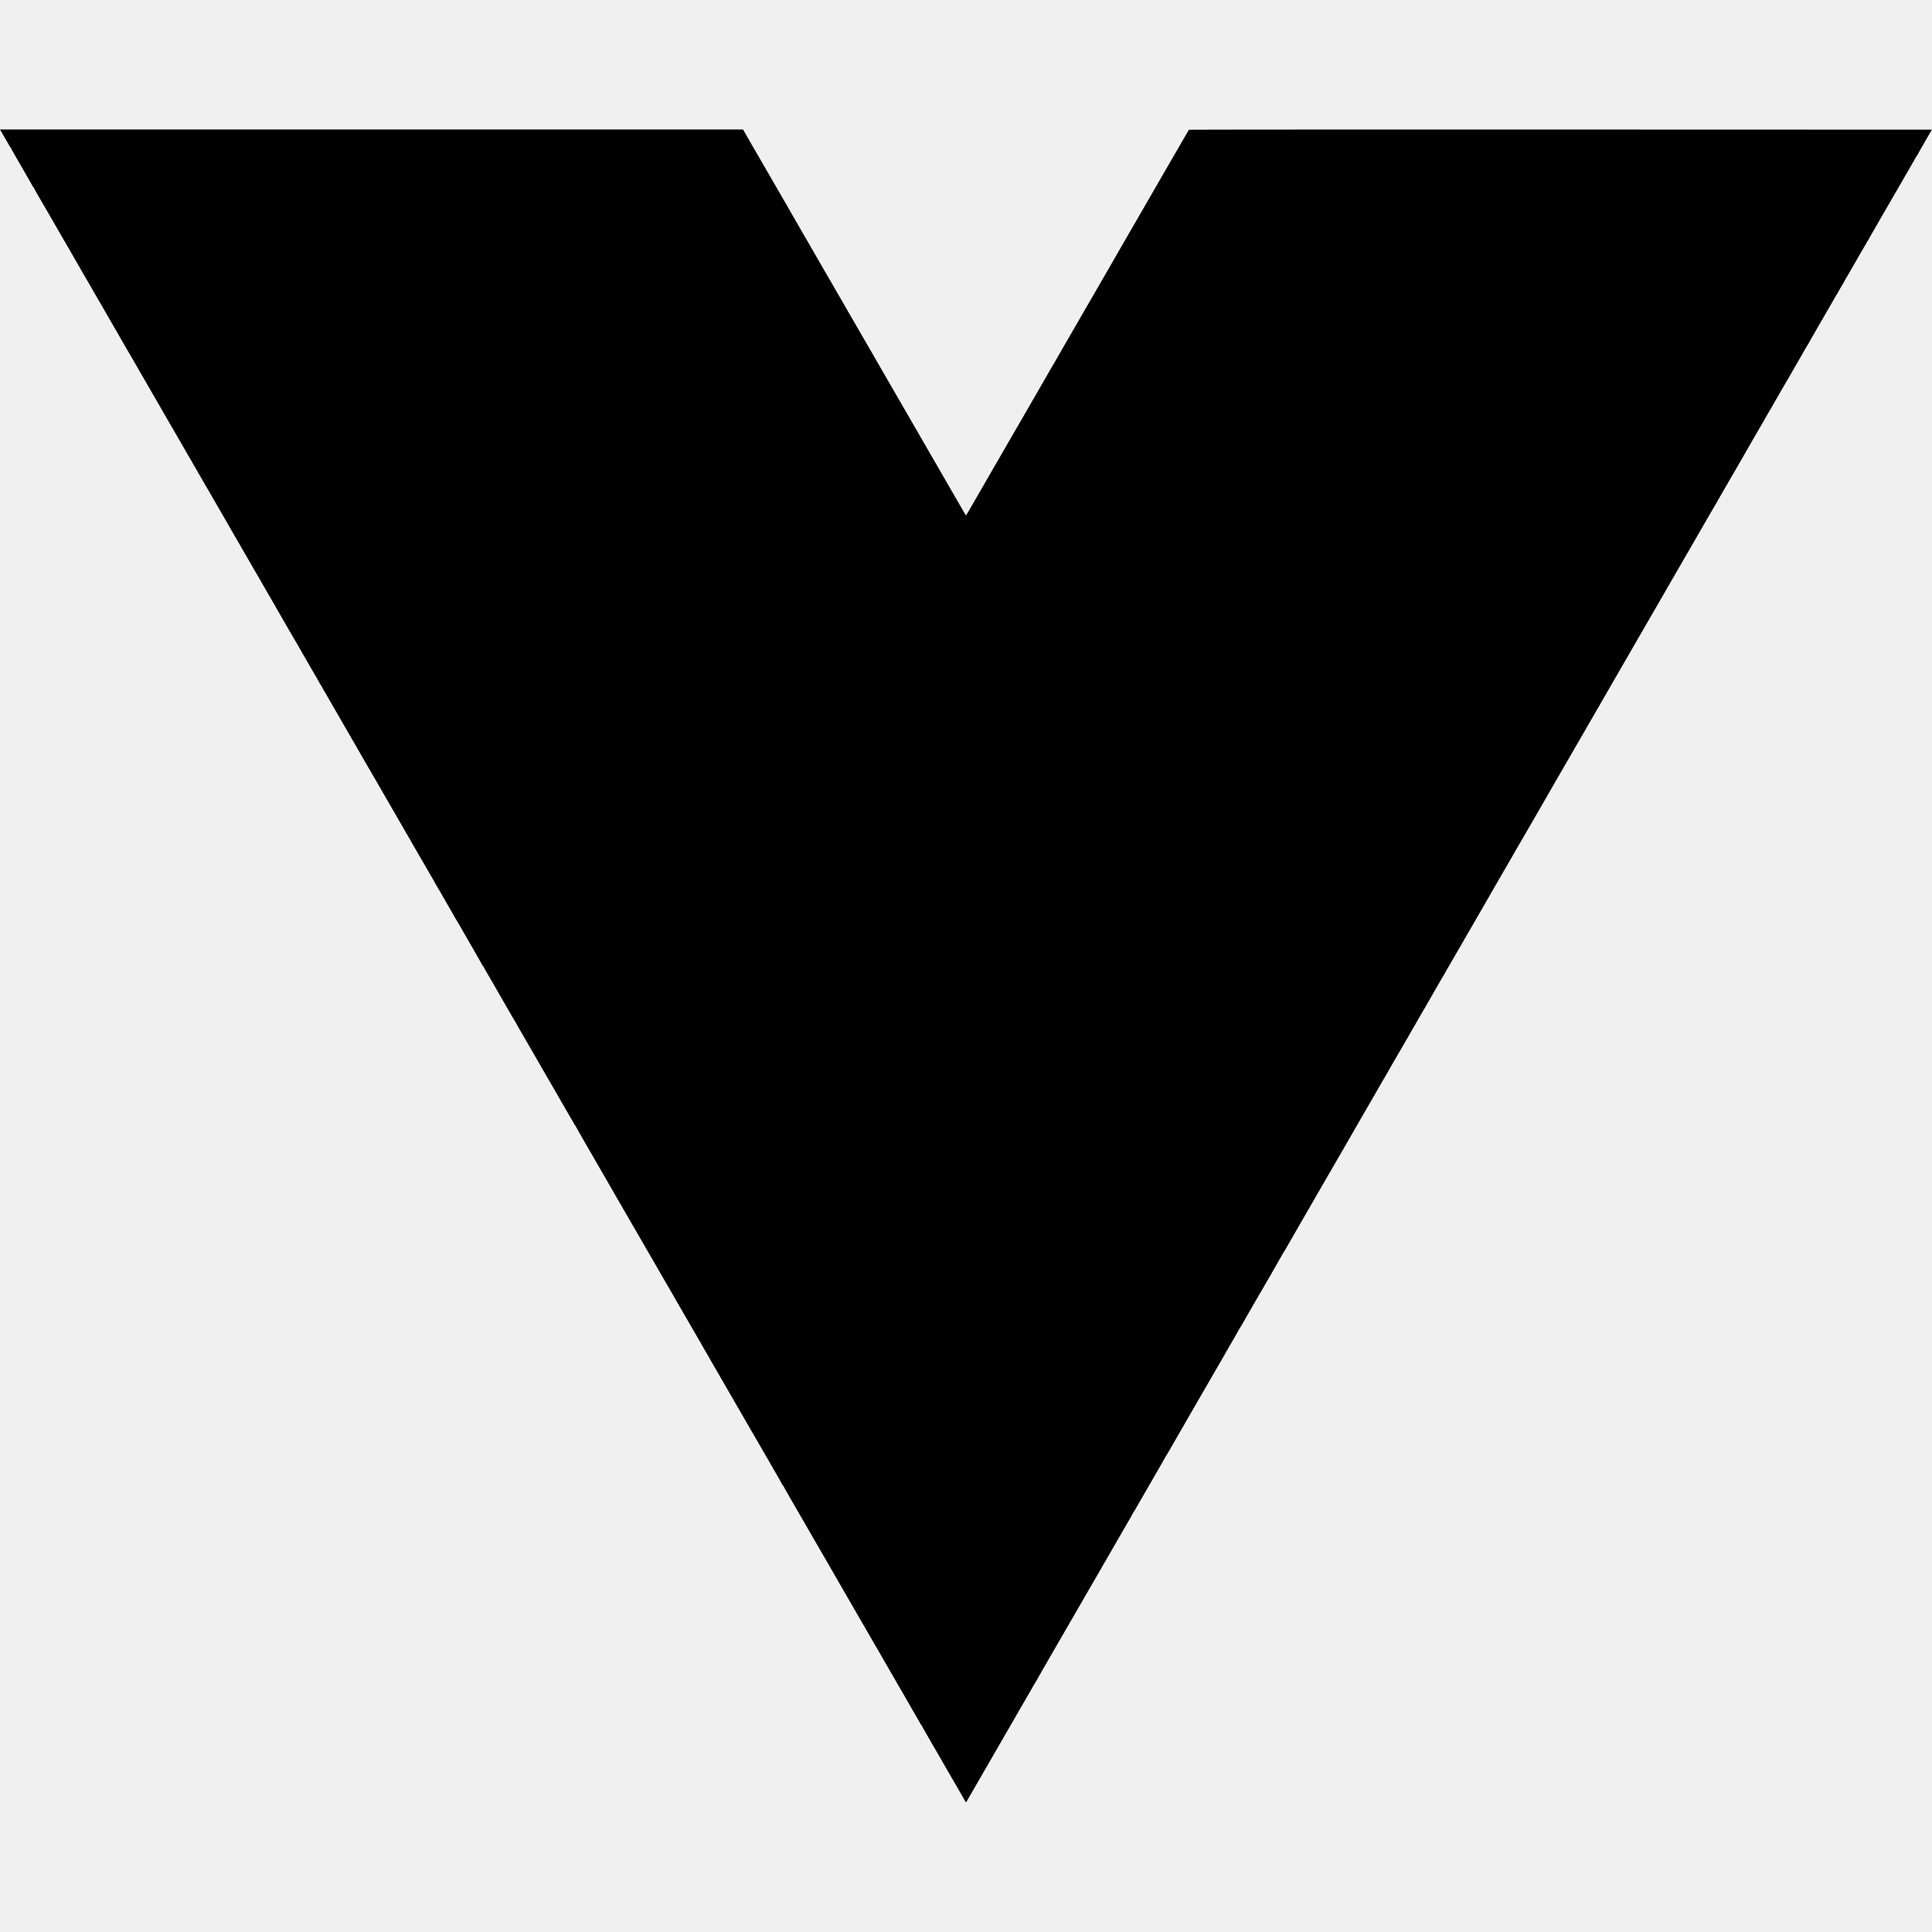
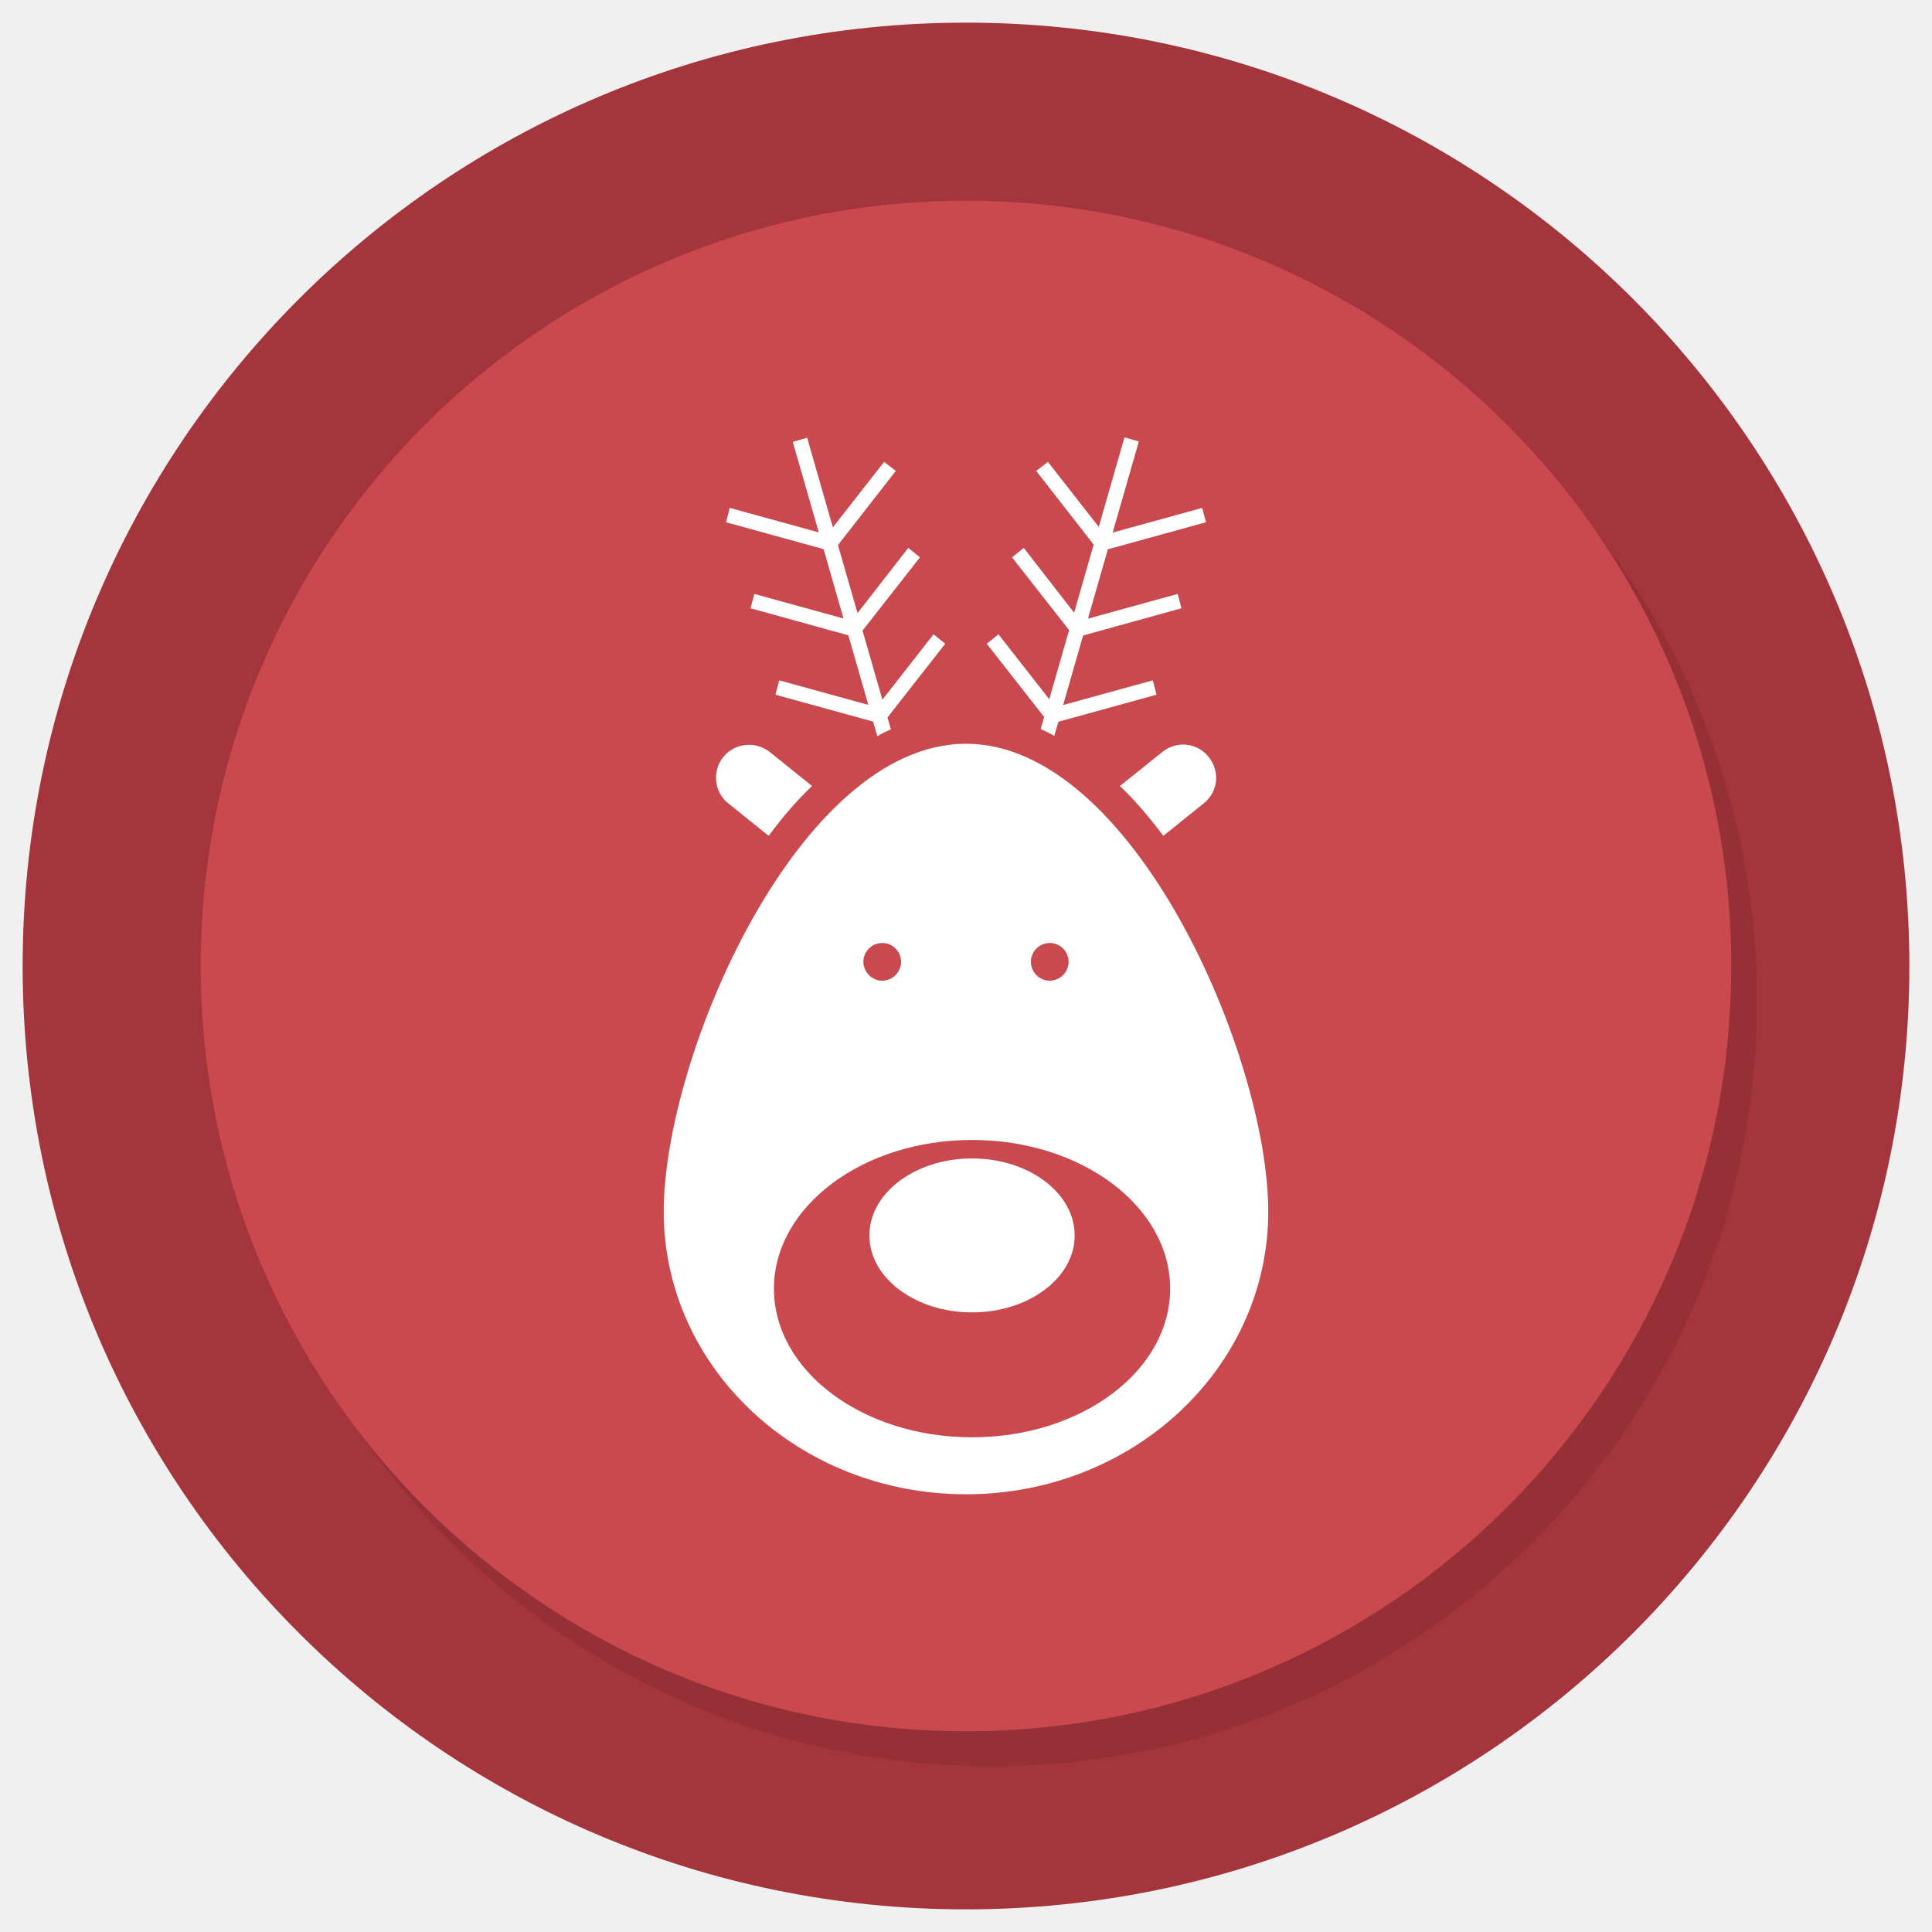
- <svg xmlns="http://www.w3.org/2000/svg" version="1.0" width="16pt" height="16pt" viewBox="0 0 16 16" preserveAspectRatio="xMidYMid meet">
-   <g transform="translate(0,16) scale(0.00032,-0.00032)" fill="#000000" stroke="none">
-     <path d="M18 46618 c45 -75 122 -207 122 -211 0 -2 25 -45 55 -95 30 -50 55 -96 55 -102 0 -5 5 -10 10 -10 6 0 10 -4 10 -9 0 -5 73 -135 161 -288 89 -153 173 -298 187 -323 14 -25 32 -57 41 -72 88 -149 187 -324 189 -335 2 -7 8 -13 13 -13 5 0 9 -4 9 -10 0 -5 46 -89 103 -187 175 -302 490 -846 507 -876 8 -16 20 -36 25 -45 28 -46 290 -498 339 -585 13 -23 74 -129 136 -236 61 -107 123 -215 137 -240 14 -25 29 -50 33 -56 5 -5 23 -37 40 -70 18 -33 38 -67 44 -75 11 -16 21 -33 63 -109 14 -25 29 -50 33 -56 4 -5 21 -35 38 -65 55 -100 261 -455 269 -465 4 -5 14 -21 20 -35 15 -29 41 -75 103 -180 24 -41 52 -88 60 -105 9 -16 57 -100 107 -185 112 -193 362 -626 380 -660 8 -14 23 -38 33 -55 11 -16 23 -37 27 -45 4 -8 26 -46 48 -85 23 -38 53 -90 67 -115 46 -81 64 -113 178 -310 62 -107 121 -210 132 -227 37 -67 56 -99 85 -148 16 -27 32 -57 36 -65 4 -8 15 -27 25 -42 9 -15 53 -89 96 -165 44 -76 177 -307 296 -513 120 -206 268 -463 330 -570 131 -227 117 -203 200 -348 36 -62 73 -125 82 -140 10 -15 21 -34 25 -42 4 -8 20 -37 36 -65 17 -27 38 -65 48 -82 49 -85 64 -111 87 -153 13 -25 28 -49 32 -55 4 -5 78 -134 165 -285 87 -151 166 -288 176 -305 10 -16 26 -43 35 -59 9 -17 125 -217 257 -445 132 -229 253 -441 270 -471 17 -30 45 -79 64 -108 18 -29 33 -54 33 -57 0 -2 20 -37 44 -77 24 -40 123 -212 221 -383 97 -170 190 -330 205 -355 16 -25 39 -65 53 -90 13 -25 81 -144 152 -265 70 -121 137 -238 150 -260 12 -22 37 -65 55 -95 18 -30 43 -73 55 -95 12 -22 48 -85 80 -140 77 -132 163 -280 190 -330 13 -22 71 -123 130 -225 59 -102 116 -199 126 -217 10 -17 29 -50 43 -72 15 -22 26 -43 26 -45 0 -2 27 -50 60 -106 33 -56 60 -103 60 -105 0 -2 55 -98 90 -155 8 -14 182 -316 239 -414 13 -22 45 -79 72 -124 27 -46 49 -86 49 -89 0 -2 14 -24 30 -48 16 -24 30 -46 30 -49 0 -5 74 -135 100 -176 5 -8 24 -42 43 -75 50 -88 58 -101 262 -455 104 -179 199 -345 213 -370 14 -25 28 -49 32 -55 4 -5 17 -26 28 -45 10 -19 62 -109 114 -200 114 -197 133 -230 170 -295 16 -27 33 -57 38 -65 17 -28 96 -165 103 -180 4 -8 16 -28 26 -45 10 -16 77 -131 148 -255 72 -124 181 -313 243 -420 62 -107 121 -209 131 -227 35 -62 323 -560 392 -678 38 -66 83 -145 100 -175 16 -30 33 -59 37 -65 4 -5 17 -27 29 -47 34 -61 56 -100 90 -156 17 -29 31 -55 31 -57 0 -2 17 -32 39 -67 21 -35 134 -229 251 -433 117 -203 235 -407 261 -451 27 -45 49 -85 49 -88 0 -4 8 -19 19 -34 15 -21 200 -341 309 -533 10 -19 33 -58 51 -87 17 -29 31 -54 31 -56 0 -2 25 -44 55 -94 30 -50 55 -95 55 -98 0 -4 6 -15 14 -23 7 -9 27 -41 43 -71 17 -30 170 -297 342 -594 171 -296 311 -542 311 -547 0 -5 5 -9 10 -9 6 0 10 -4 10 -10 0 -5 22 -47 49 -92 27 -46 58 -99 68 -118 24 -43 81 -140 93 -160 5 -8 66 -114 135 -235 69 -121 130 -227 135 -235 12 -21 259 -447 283 -490 10 -19 28 -47 38 -62 11 -14 19 -29 19 -32 0 -3 37 -69 83 -148 99 -170 305 -526 337 -583 13 -22 31 -53 41 -70 11 -16 22 -37 26 -45 7 -14 82 -146 103 -180 14 -24 181 -311 205 -355 13 -22 46 -80 75 -130 29 -49 64 -110 78 -135 14 -25 51 -88 82 -140 31 -52 59 -102 63 -110 4 -8 18 -33 31 -55 205 -353 284 -489 309 -535 17 -30 45 -78 62 -106 18 -28 36 -60 39 -72 4 -12 12 -22 17 -22 5 0 9 -4 9 -10 0 -5 109 -197 241 -427 133 -230 250 -431 259 -448 51 -90 222 -385 280 -485 37 -63 78 -135 92 -160 14 -25 67 -117 118 -205 51 -88 101 -175 111 -193 34 -58 55 -95 149 -257 51 -88 101 -173 110 -190 9 -16 76 -131 147 -255 72 -124 140 -241 151 -260 61 -108 281 -489 355 -615 38 -66 77 -133 87 -150 35 -63 91 -161 100 -175 14 -23 99 -169 128 -220 54 -97 135 -235 142 -245 4 -5 20 -32 35 -60 26 -48 238 -416 276 -480 10 -16 26 -46 37 -65 30 -53 382 -661 403 -695 10 -16 22 -37 26 -45 4 -8 26 -48 50 -88 24 -41 43 -75 43 -77 0 -2 22 -40 50 -85 27 -45 50 -84 50 -86 0 -3 38 -69 83 -147 84 -142 302 -520 340 -587 10 -19 34 -60 52 -90 18 -30 44 -75 57 -100 14 -25 45 -79 70 -120 25 -41 56 -96 70 -121 14 -25 77 -133 138 -240 62 -107 122 -210 132 -229 25 -43 310 -535 337 -581 11 -19 26 -45 34 -59 17 -32 238 -414 266 -460 11 -19 24 -41 28 -49 3 -7 75 -133 160 -278 84 -146 153 -269 153 -274 0 -5 5 -9 10 -9 6 0 10 -4 10 -10 0 -5 82 -150 181 -322 182 -314 201 -346 240 -415 12 -21 80 -139 152 -263 71 -124 141 -245 155 -270 14 -25 28 -49 32 -55 6 -8 145 -248 220 -380 37 -66 209 -362 229 -395 11 -19 24 -42 28 -49 4 -8 67 -118 140 -243 73 -125 133 -230 133 -233 0 -2 15 -28 33 -57 19 -29 47 -78 64 -108 17 -30 53 -93 79 -139 53 -90 82 -141 157 -272 82 -142 115 -199 381 -659 142 -245 268 -463 281 -485 12 -22 71 -125 132 -230 60 -104 172 -298 248 -430 76 -132 146 -253 156 -270 11 -16 22 -36 26 -44 3 -8 30 -54 60 -103 29 -49 53 -91 53 -93 0 -3 18 -34 40 -70 22 -36 40 -67 40 -69 0 -2 37 -66 81 -142 45 -77 98 -168 119 -204 20 -36 47 -81 58 -100 12 -19 27 -47 33 -62 6 -16 15 -28 20 -28 5 0 9 -4 9 -9 0 -6 63 -118 140 -251 77 -133 140 -243 140 -245 0 -2 18 -33 41 -70 22 -37 49 -83 60 -101 10 -19 29 -51 40 -71 25 -45 109 -189 126 -218 7 -11 17 -29 22 -40 6 -11 22 -38 35 -60 14 -22 37 -62 52 -90 14 -27 35 -62 45 -77 11 -14 19 -29 19 -32 0 -3 18 -35 40 -71 22 -36 40 -67 40 -69 0 -2 19 -35 42 -72 23 -38 55 -94 72 -124 26 -47 139 -244 171 -298 6 -9 21 -36 34 -60 28 -48 37 -51 51 -19 6 12 19 36 29 52 10 17 27 46 38 65 11 19 104 181 208 360 103 179 199 345 213 370 14 25 42 74 64 109 21 34 38 65 38 67 0 2 18 33 40 69 22 36 40 67 40 69 0 3 177 310 199 346 16 26 136 234 140 244 2 5 25 44 52 88 27 44 49 81 49 84 0 2 18 34 40 70 22 36 40 67 40 69 0 2 20 36 43 77 35 58 169 289 297 513 9 17 50 86 90 155 40 69 86 150 103 180 16 30 35 62 41 70 6 8 16 24 22 35 35 64 72 129 167 293 59 100 116 199 127 220 11 20 30 53 41 72 43 72 1070 1850 1121 1940 14 25 65 113 113 195 48 83 96 166 107 185 10 19 28 50 38 68 11 18 73 124 137 235 64 111 175 303 246 427 71 124 173 299 225 390 52 91 116 202 143 248 27 45 49 85 49 89 0 4 6 14 14 22 7 9 28 43 46 76 26 47 251 436 378 655 11 19 29 51 40 70 11 19 101 176 201 348 99 172 181 317 181 323 0 5 5 9 10 9 6 0 10 5 10 11 0 6 8 23 18 37 11 15 32 52 49 82 16 30 130 228 253 440 122 212 234 405 248 430 13 25 39 70 57 100 39 65 69 117 130 225 25 44 50 87 55 95 12 19 78 134 220 380 61 107 129 224 150 260 161 277 222 382 246 425 15 28 47 83 71 123 24 41 43 78 43 83 0 5 4 9 8 9 4 0 13 12 19 28 7 15 23 45 36 67 66 110 277 478 277 483 0 3 6 13 14 21 7 9 27 41 43 71 17 30 45 80 63 110 34 57 375 649 394 685 6 11 16 27 22 35 6 8 26 42 44 75 18 33 41 74 51 90 10 17 24 41 32 55 54 97 72 128 88 152 11 14 19 28 19 30 0 3 79 141 175 308 96 167 175 305 175 308 0 3 6 13 14 21 7 9 26 39 41 66 33 60 276 483 338 587 24 40 46 80 50 88 4 8 13 24 20 35 14 23 95 163 125 215 11 19 52 91 92 160 40 69 80 139 90 155 9 17 103 179 207 360 105 182 200 346 211 365 103 181 463 802 489 845 7 11 15 27 19 35 4 8 29 51 55 95 64 110 828 1433 848 1470 9 17 24 41 33 55 9 14 29 48 45 77 15 28 52 93 82 145 30 51 62 107 71 123 17 30 231 398 400 690 51 88 103 179 115 202 12 23 26 48 32 55 6 7 24 38 40 68 17 30 61 107 98 170 37 63 84 144 103 180 19 36 41 72 48 81 8 8 14 18 14 21 0 4 27 51 59 106 32 55 72 124 89 154 16 29 71 125 122 213 51 88 104 180 118 205 13 25 28 50 32 55 4 6 17 26 28 45 11 19 45 80 77 135 31 55 66 116 77 135 11 19 88 152 171 295 401 694 620 1072 650 1125 11 19 87 152 170 295 83 143 158 273 166 288 9 16 21 36 26 45 6 9 31 52 55 96 25 43 54 94 66 115 11 20 95 164 186 321 91 157 173 299 182 315 9 17 26 46 37 65 12 19 66 114 121 210 56 96 108 186 117 200 8 14 24 40 34 59 24 45 383 664 412 713 5 9 17 29 26 45 15 28 120 210 241 419 36 61 68 117 72 125 4 8 12 23 19 34 35 57 245 420 262 453 11 20 35 61 53 90 17 29 32 54 32 56 0 3 28 51 62 108 33 57 70 119 80 138 10 19 23 42 28 50 5 8 32 53 59 100 27 47 149 258 271 470 122 212 234 405 248 430 30 53 62 108 80 135 6 11 15 27 19 35 4 8 85 150 181 315 96 165 187 323 202 350 31 56 116 202 130 225 5 8 25 42 43 75 19 33 92 159 162 280 149 257 157 271 202 350 19 33 38 67 43 75 9 14 228 392 275 475 12 22 55 96 95 165 40 69 80 139 90 155 24 42 202 350 221 383 9 15 27 47 41 72 14 25 75 131 136 236 61 106 121 210 134 232 99 172 271 470 279 482 5 8 23 40 40 70 18 30 81 141 142 245 60 105 121 210 135 235 14 25 71 124 127 220 56 96 143 247 194 335 51 88 96 167 102 175 14 24 180 311 204 355 23 43 340 590 356 615 5 8 50 87 101 175 171 301 517 898 582 1008 25 43 46 81 46 83 0 2 12 23 27 47 14 23 40 67 56 97 16 30 35 62 42 70 7 8 15 22 18 30 4 8 20 38 37 65 16 28 33 57 37 65 6 12 111 196 143 250 5 8 55 95 112 193 57 98 113 195 126 215 12 20 27 46 32 57 6 11 14 27 20 35 5 8 76 130 156 270 80 140 165 287 187 325 23 39 52 90 66 115 13 25 30 52 37 61 8 8 14 18 14 21 0 4 41 77 92 165 50 87 175 302 276 478 101 176 208 360 236 408 28 49 67 117 86 152 19 35 41 70 48 77 6 6 12 15 12 19 0 7 124 224 167 291 12 21 23 40 23 42 0 2 21 40 46 83 26 43 55 92 64 109 54 95 327 568 354 614 19 30 45 75 59 100 71 128 82 145 89 148 4 2 8 8 8 13 0 5 42 82 94 172 311 538 496 858 518 897 14 25 40 70 58 100 18 30 42 71 53 90 10 19 79 139 152 265 73 127 142 246 153 265 10 19 43 76 72 125 29 50 63 108 75 130 65 116 80 140 87 143 4 2 8 8 8 12 0 8 114 212 140 250 6 8 14 24 20 35 5 11 54 97 108 190 l100 170 -9611 3 c-5286 1 -9614 -1 -9618 -5 -5 -6 -419 -719 -619 -1068 -89 -155 -267 -463 -323 -560 -38 -66 -81 -140 -95 -165 -31 -56 -263 -457 -526 -910 -110 -190 -224 -388 -254 -440 -29 -52 -61 -109 -71 -125 -23 -39 -243 -420 -268 -465 -11 -19 -204 -352 -428 -740 -224 -388 -477 -826 -563 -975 -85 -148 -185 -322 -222 -385 -37 -63 -120 -207 -185 -320 -65 -113 -177 -306 -248 -430 -72 -124 -172 -297 -222 -385 -51 -88 -142 -245 -202 -350 -131 -226 -247 -427 -408 -705 -65 -113 -249 -432 -410 -710 -160 -278 -388 -673 -506 -877 -118 -205 -216 -373 -219 -373 -3 0 -52 82 -109 183 -58 100 -144 250 -192 332 -95 164 -402 696 -647 1120 -85 149 -228 396 -317 550 -212 365 -982 1700 -1008 1745 -10 19 -43 76 -72 125 -29 50 -64 110 -77 135 -14 25 -63 110 -110 190 -47 80 -96 165 -110 190 -14 25 -99 171 -188 325 -89 154 -174 300 -188 325 -13 25 -64 113 -112 195 -48 83 -140 242 -205 355 -65 113 -183 317 -263 454 -79 137 -152 264 -163 282 -50 89 -335 583 -354 614 -12 19 -34 58 -50 85 -15 28 -129 226 -253 440 -124 215 -235 408 -247 430 -12 22 -69 121 -127 220 -58 99 -226 389 -373 645 -148 256 -324 561 -392 678 -67 117 -134 232 -147 255 -13 23 -33 59 -46 80 l-22 37 -9615 0 -9615 0 20 -32z" />
+ <svg xmlns="http://www.w3.org/2000/svg" id="Layer_1" style="enable-background:new 0 0 512 512;" version="1.1" viewBox="0 0 512 512" xml:space="preserve">
+   <style type="text/css">
+ 	.st0{fill:#A5353D;}
+ 	.st1{opacity:0.1;}
+ 	.st2{fill:#C9494F;}
+ 	.st3{fill:#FFFFFF;}
+ </style>
+   <g id="XMLID_63_">
+     <g id="XMLID_136_">
+       <circle class="st0" cx="256" cy="256" id="XMLID_151_" r="250" />
+       <circle class="st1" cx="262.8" cy="265.3" id="XMLID_150_" r="202.8" />
+       <circle class="st2" cx="256" cy="256" id="XMLID_147_" r="202.8" />
+     </g>
+     <g id="XMLID_754_">
+       <g id="XMLID_794_">
+         <g id="XMLID_826_">
+           <g id="XMLID_852_">
+             <polygon class="st3" id="XMLID_853_" points="220.7,146.2 192.4,138.4 193.4,134.6 219.2,141.7 234.3,122.4 237.4,124.8             " />
+           </g>
+           <g id="XMLID_849_">
+             <polygon class="st3" id="XMLID_851_" points="227.1,169 198.9,161.2 199.9,157.4 225.7,164.5 240.7,145.2 243.8,147.7      " />
+           </g>
+           <g id="XMLID_827_">
+             <polygon class="st3" id="XMLID_828_" points="233.8,191.9 205.5,184.1 206.5,180.3 232.3,187.4 247.4,168.1 250.5,170.6             " />
+           </g>
+         </g>
+         <g id="XMLID_795_">
+           <g id="XMLID_807_">
+             <polygon class="st3" id="XMLID_822_" points="291.3,146.2 274.6,124.8 277.7,122.4 292.8,141.7 318.6,134.6 319.6,138.4             " />
+           </g>
+           <g id="XMLID_805_">
+             <polygon class="st3" id="XMLID_806_" points="284.9,169 268.2,147.7 271.3,145.2 286.3,164.5 312.1,157.4 313.1,161.2      " />
+           </g>
+           <g id="XMLID_803_">
+             <polygon class="st3" id="XMLID_804_" points="278.2,191.9 261.5,170.6 264.6,168.1 279.7,187.4 305.5,180.3 306.5,184.1             " />
+           </g>
+         </g>
+       </g>
+       <g id="XMLID_792_">
+         <g id="XMLID_53_">
+           <ellipse class="st3" cx="257.6" cy="327.4" id="XMLID_59_" rx="27.2" ry="20.4" />
+           <path class="st3" d="M256,197.1c-44.2,0-80.1,82.6-80.1,124c0,41.4,35.8,74.9,80.1,74.9s80.1-33.5,80.1-74.9      C336.1,279.8,300.2,197.1,256,197.1z M278.2,249.9c2.8,0,5,2.3,5,5s-2.3,5-5,5c-2.8,0-5-2.3-5-5S275.4,249.9,278.2,249.9z       M233.8,249.9c2.8,0,5,2.3,5,5s-2.3,5-5,5s-5-2.3-5-5S231,249.9,233.8,249.9z M257.6,380.9c-29,0-52.5-17.6-52.5-39.4      c0-21.7,23.5-39.4,52.5-39.4c29,0,52.5,17.6,52.5,39.4C310.1,363.3,286.6,380.9,257.6,380.9z" id="XMLID_54_" />
+         </g>
+       </g>
+       <path class="st3" d="M308.3,221.5l10.7-8.6c3.8-3,4.4-8.5,1.3-12.3h0c-3-3.8-8.5-4.4-12.3-1.3l-11.2,9    C300.8,212.1,304.6,216.6,308.3,221.5z" id="XMLID_779_" />
+       <path class="st3" d="M193,212.9l10.7,8.6c3.7-5,7.5-9.4,11.5-13.2l-11.2-9c-3.8-3-9.3-2.4-12.3,1.3    S189.2,209.9,193,212.9z" id="XMLID_756_" />
+       <path class="st3" d="M279.4,195l22.4-78l-3.8-1.1l-22.2,77.3C277.1,193.8,278.3,194.4,279.4,195z" id="XMLID_757_" />
+       <path class="st3" d="M236.1,193.3L213.9,116l-3.8,1.1l22.4,78C233.7,194.4,234.9,193.8,236.1,193.3z" id="XMLID_758_" />
+     </g>
  </g>
</svg>
